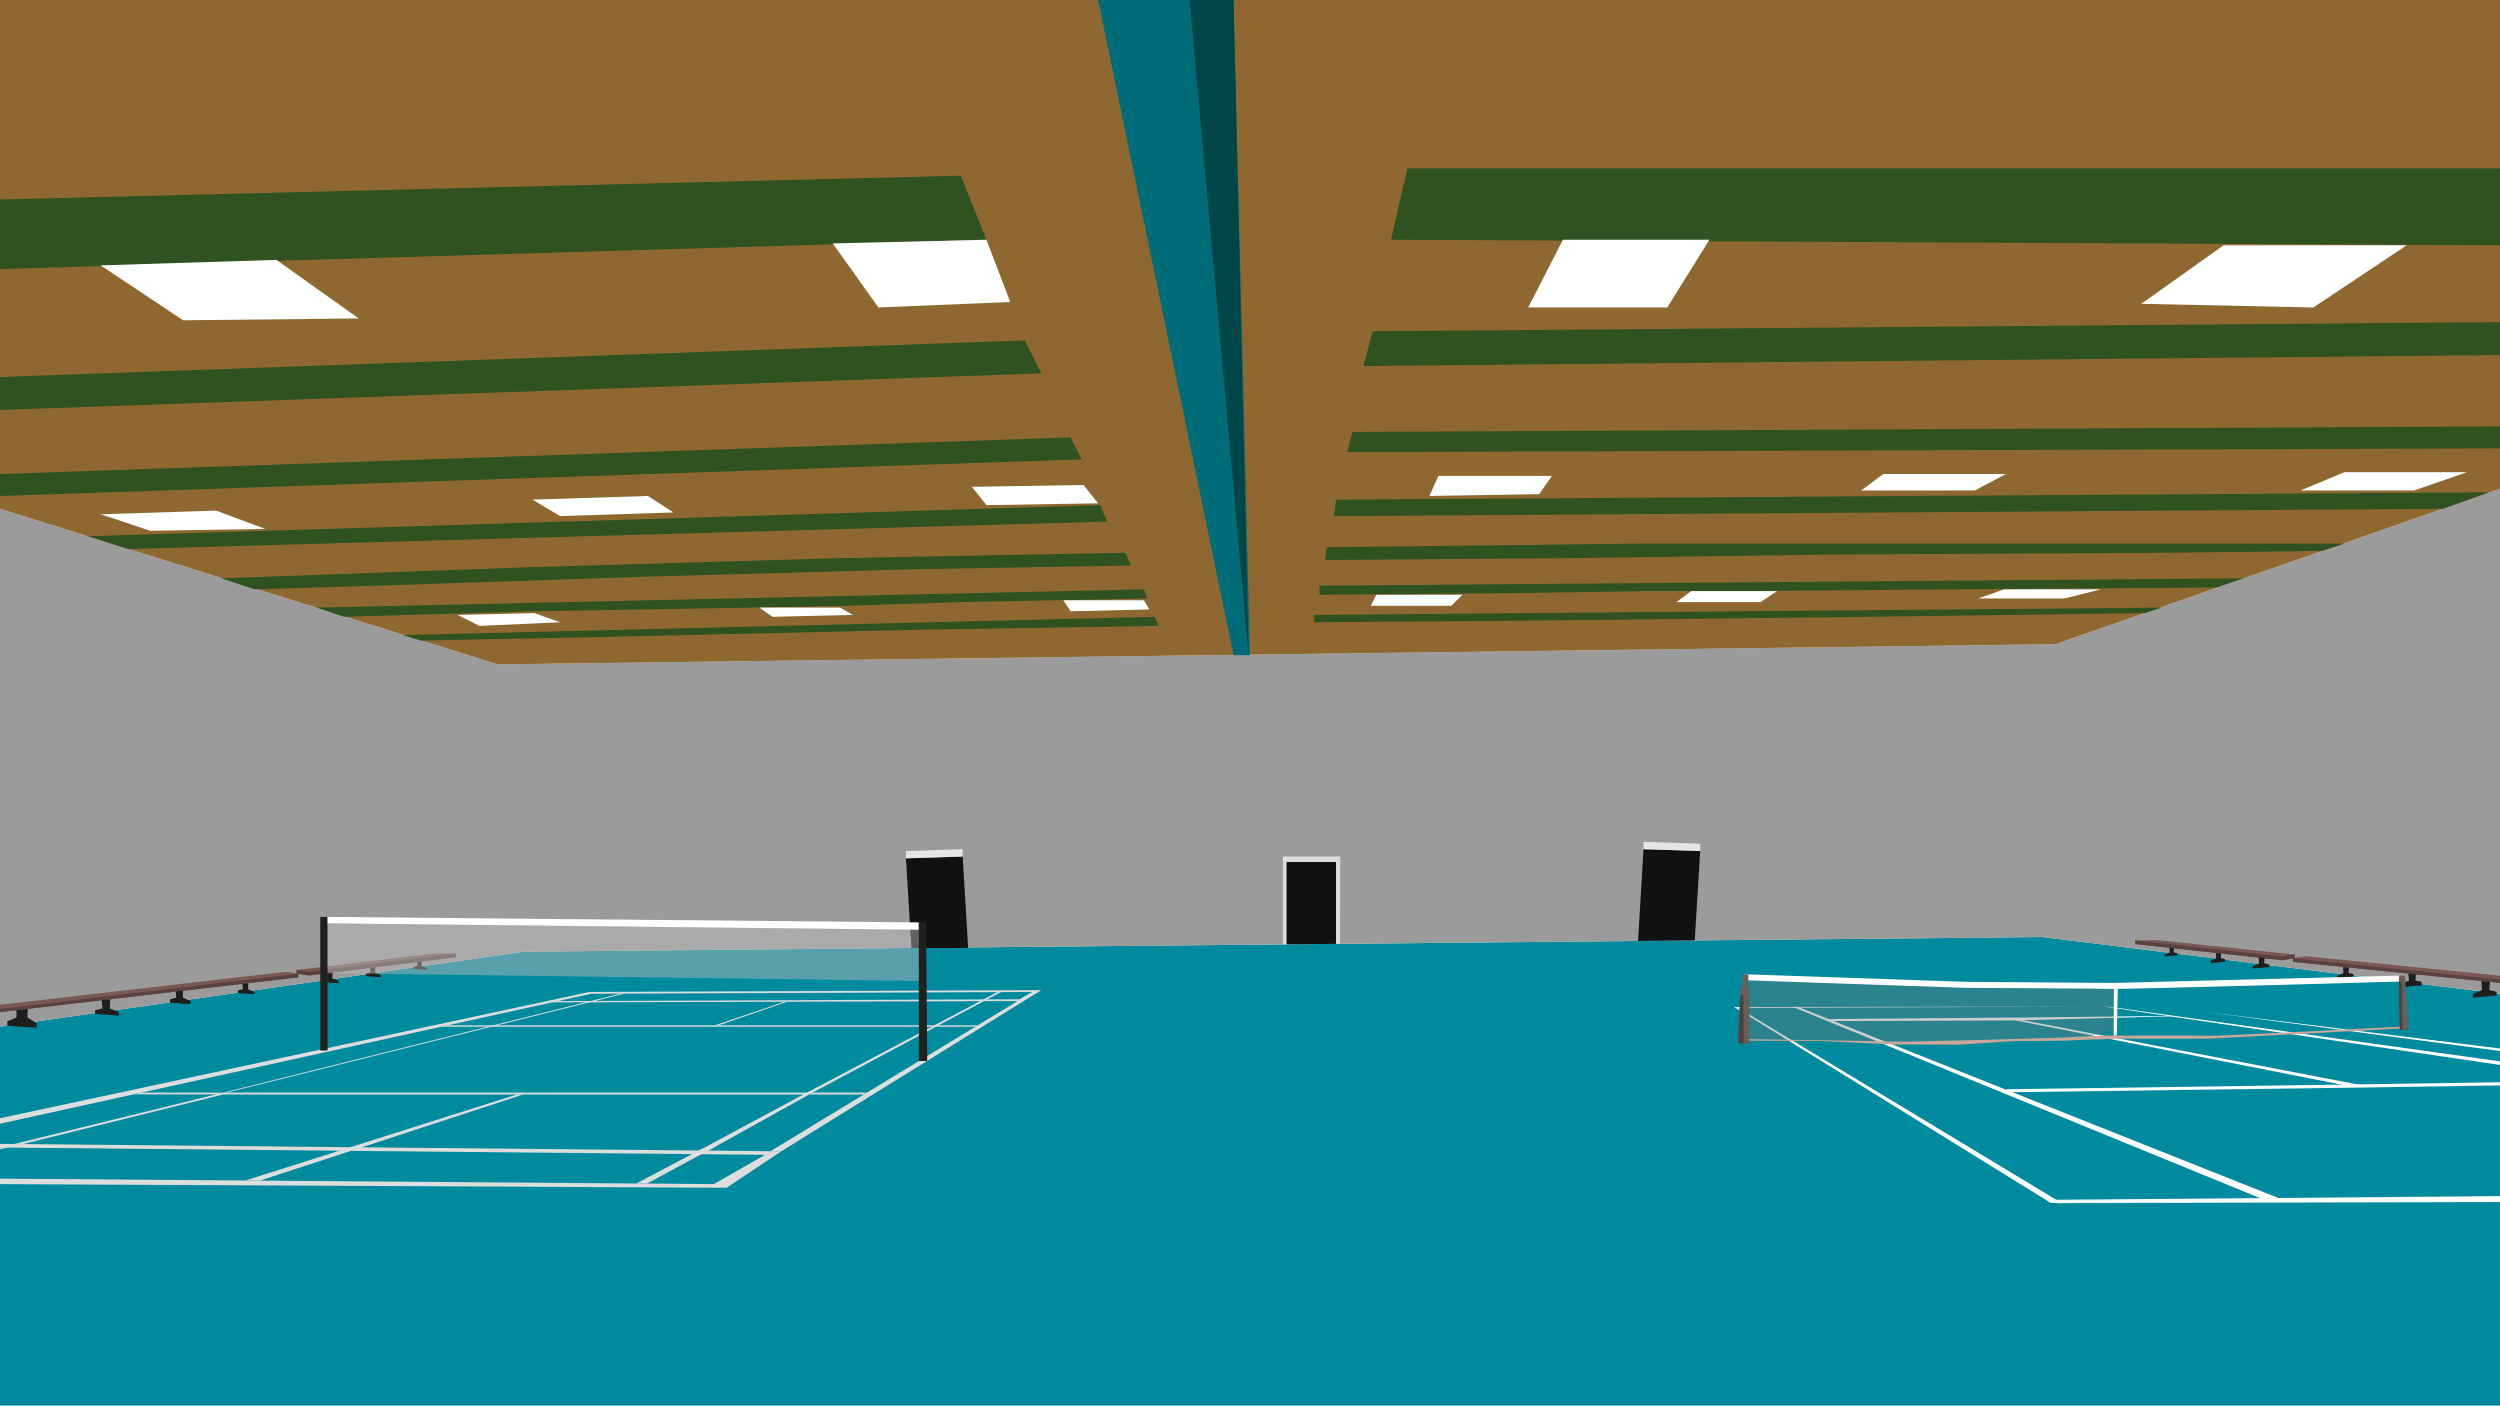
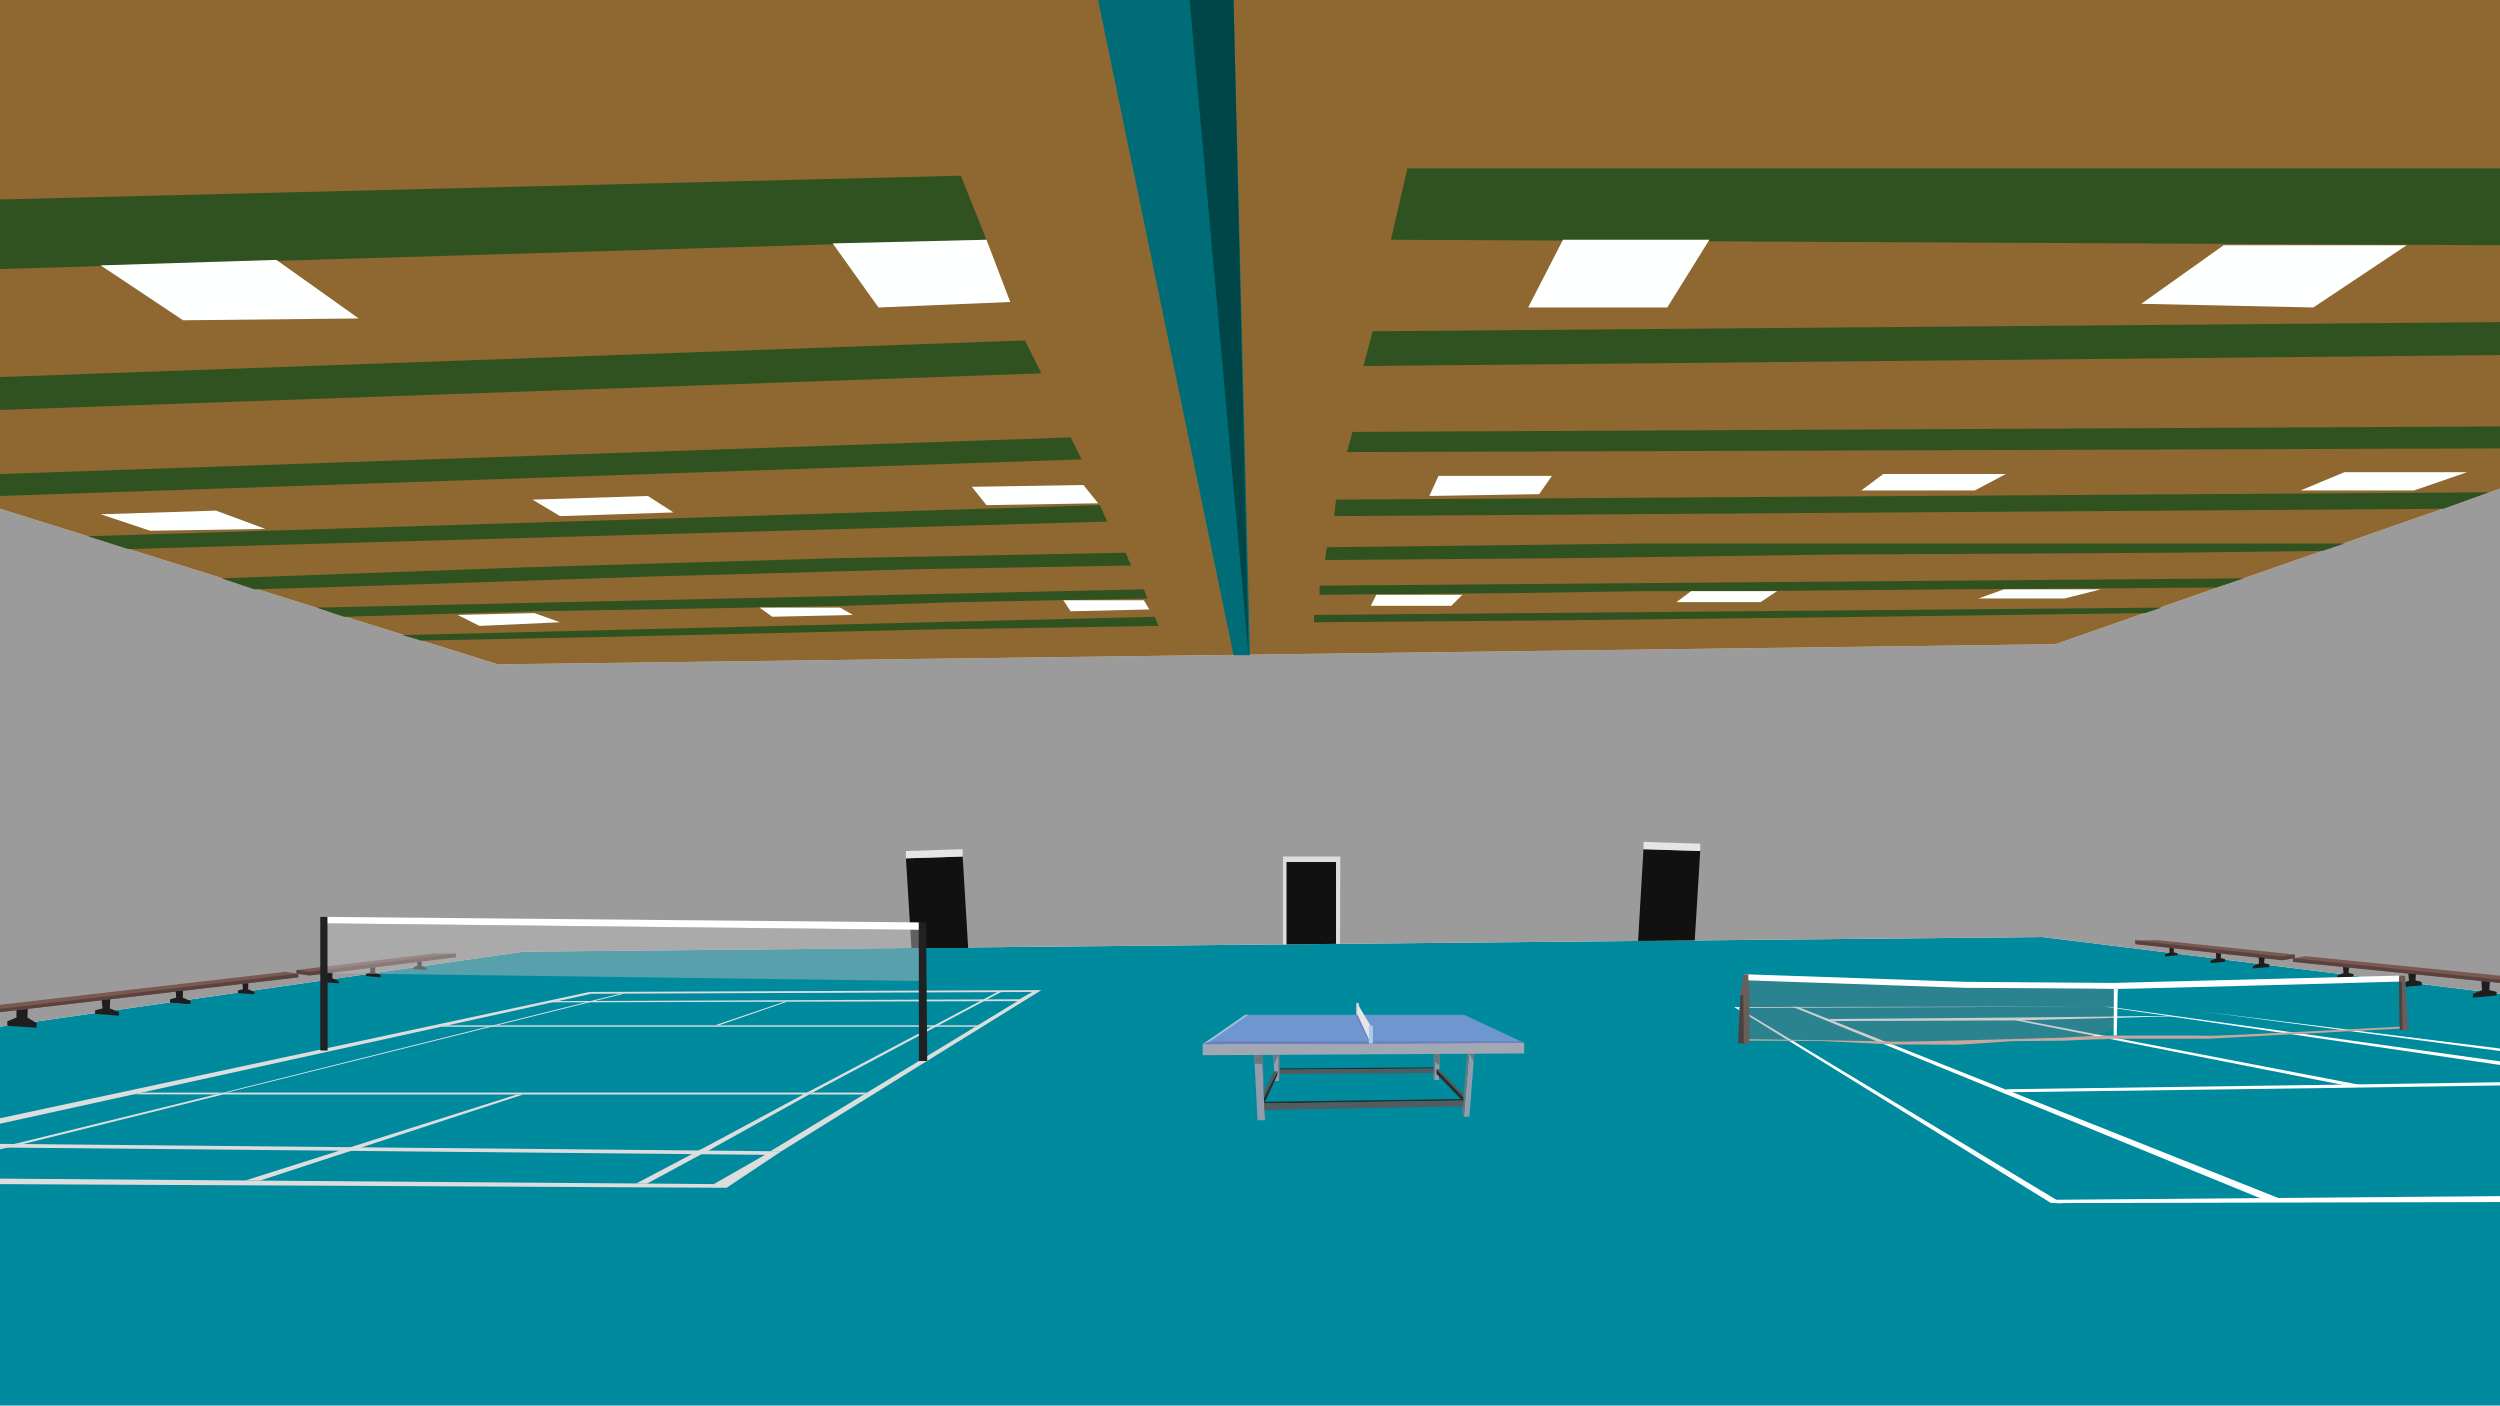
<svg xmlns="http://www.w3.org/2000/svg" viewBox="0 0 1366 768">
  <defs>
-     <style>.cls-1{fill:#008a9e;}.cls-2{fill:#ddd;}.cls-3{fill:#d8d8d8;}.cls-4{fill:#9b9b9b;}.cls-5{fill:#111;}.cls-6{fill:#e5e5e5;}.cls-7{fill:#795952;}.cls-8{fill:#5b423e;}.cls-9{fill:#1e1e1e;}.cls-10{fill:#212121;}.cls-11{fill:#fff;}.cls-12{fill:#bcbbbb;opacity:0.47;}.cls-13{fill:#777;opacity:0.36;}.cls-14{fill:#695e5a;}.cls-15{fill:#494240;}.cls-16{fill:#cca69a;}.cls-17{fill:#8e6830;}.cls-18{fill:#2f5220;}.cls-19{fill:#006c78;}.cls-20{fill:#004649;}.cls-21{fill:#feffff;}.cls-22{fill:none;}</style>
+     <style>.cls-1{fill:#008a9e;}.cls-2{fill:#ddd;}.cls-3{fill:#d8d8d8;}.cls-4{fill:#9b9b9b;}.cls-5{fill:#919dad;}.cls-6{fill:#64787f;}.cls-7{fill:#242d28;}.cls-8{fill:#505c60;}.cls-9{fill:#a1a8b4;}.cls-10{fill:#6e97cf;}.cls-11{fill:#9fc3d6;}.cls-12{fill:#6c7ebc;}.cls-13{fill:#aeb8d9;}.cls-14{fill:#e6e5e5;}.cls-15{fill:#adcbeb;}.cls-16{fill:#111;}.cls-17{fill:#e5e5e5;}.cls-18{fill:#795952;}.cls-19{fill:#5b423e;}.cls-20{fill:#1e1e1e;}.cls-21{fill:#212121;}.cls-22{fill:#fff;}.cls-23{fill:#bcbbbb;opacity:0.47;}.cls-24{fill:#777;opacity:0.36;}.cls-25{fill:#695e5a;}.cls-26{fill:#494240;}.cls-27{fill:#cca69a;}.cls-28{fill:#8e6830;}.cls-29{fill:#2f5220;}.cls-30{fill:#006c78;}.cls-31{fill:#004649;}.cls-32{fill:#feffff;}.cls-33{fill:none;}</style>
  </defs>
  <g id="Laag_2" data-name="Laag 2">
    <polygon class="cls-1" points="0 561 286 520 1116 512 1366 543 1366 768 0 768 0 561" />
  </g>
  <g id="Laag_7" data-name="Laag 7">
    <polygon class="cls-2" points="397 649 0 647 0 644 390 647 418 631 0 627 0 611 322 542 323 543 0 614 0 625 419 629 427 629 397 649" />
    <polyline class="cls-2" points="569 541 427 629 421 629 556 547 301.61 547.7 304 547 557 546 564 542 323 543 322 542" />
    <polygon class="cls-2" points="444 597 387 628.7 381.75 628.7 439 598 122 598 12.55 625.12 7.77 625.07 122 597 444 597" />
    <polygon class="cls-2" points="390 627 353.54 646.72 347.58 646.67 383 628 390 627" />
    <polygon class="cls-3" points="13 625 0 628 0 627 8 625 13 625" />
    <polygon class="cls-2" points="444 597 547 542 545 542 439 598 444 597" />
    <polygon class="cls-2" points="123.92 597 341.13 542.92 338.88 542.92 122 597 123.92 597" />
    <polyline class="cls-2" points="532.95 561 241.11 561 244.53 560.25 534.31 560.25 533 561" />
    <polygon class="cls-2" points="444 597 473.68 597 472.04 598 442.2 598 444 597" />
    <polygon class="cls-2" points="122 597 77.34 597 73.14 597.92 117.93 598 122 597" />
    <polygon class="cls-2" points="142 645.09 286 598 282.5 598 134 645.03 142 645.09" />
    <polygon class="cls-2" points="392.75 560.25 430.13 547.34 428.58 547.34 390.54 560.25 392.75 560.25" />
  </g>
  <g id="Laag_3" data-name="Laag 3">
    <polygon class="cls-4" points="0 561 286 520 1116 512 1366 543 1366 267 1123 352 272 363 0 278 0 561" />
  </g>
+   <g id="Laag_11" data-name="Laag 11">
+     <polygon class="cls-5" points="685.26 576.1 689.57 576.1 691.2 612.13 687.12 612.13 685.26 576.1" />
+     <polygon class="cls-5" points="695.65 576.1 696.51 590.71 698.78 590.71 698.65 576.1 695.65 576.1" />
+     <polygon class="cls-5" points="783.66 590.16 784.11 575.55 786.88 575.55 786.24 590.16 783.66 590.16" />
+     <polygon class="cls-5" points="802.72 575.55 799.9 610.13 802.86 610.13 805.58 575.55 802.72 575.55" />
+     <polyline class="cls-6" points="685.26 576.41 685.53 581.13 689.84 581.4 689.61 576.37 685.26 576.41" />
+     <path class="cls-6" d="M698.78,576.23s-1.18,1.91-1.54,2.68-1.23,3.18-1.23,3.18l-.36-6Z" />
+     <path class="cls-6" d="M784.16,575.87l-.14,4.31s2.59,1.91,2.59,2.22.27-6.54.27-6.54h-2.72" />
+     <path class="cls-6" d="M802,575.55h3.81l-.59,5s-.91-2.27-1.32-3c-.27-.5-1.32-2-1.32-2" />
+     <polygon class="cls-6" points="799.9 610.13 798.82 608.46 801.54 575.55 802.72 575.55 799.9 610.13" />
+     <polygon class="cls-6" points="691.2 612 691.48 610.59 690.02 576.1 689.57 576.1 691.2 612" />
+     <polygon class="cls-6" points="698.78 590.71 699.6 589.26 699.24 576.1 698.65 576.1 698.78 590.71" />
+     <polygon class="cls-6" points="783.7 590.16 782.98 588.62 783.43 575.55 784.16 575.55 783.7 590.16" />
+     <polyline class="cls-7" points="690.79 602.92 691.2 602.01 799.5 600.47 799.77 601.33 690.79 602.92" />
+     <polygon class="cls-7" points="799.45 601.78 799.54 599.47 784.84 584.22 784.88 586.76 799.45 601.78" />
+     <polygon class="cls-7" points="699.28 583.76 783.34 583.22 783.29 583.86 699.28 584.49 699.28 583.76" />
+     <polygon class="cls-8" points="690.48 596.79 696.2 585.35 698.01 585.4 690.61 600.11 690.48 596.79" />
+     <polygon class="cls-8" points="690.79 602.92 799.77 601.33 799.54 604.51 690.93 606.5 690.79 602.92" />
+     <polygon class="cls-8" points="786.52 584.22 799.72 597.65 799.54 599.47 784.84 584.22 786.52 584.22" />
+     <polygon class="cls-8" points="699.28 584.49 783.29 583.86 783.25 586.31 699.28 586.76 699.28 584.49" />
+     <polygon class="cls-7" points="698.01 585.4 697.92 587.44 690.79 602.92 690.61 600.01 698.01 585.4" />
+     <polyline class="cls-9" points="657.16 570.15 657.16 576.55 832.81 575.6 832.81 569.79 657.16 570.51" />
+     <polygon class="cls-10" points="657.16 570.51 680.4 554.49 799.86 554.49 832.81 569.79 657.16 570.51" />
+     <polygon class="cls-11" points="657.21 570.51 680.4 554.49 682.03 554.49 659.11 570.47 657.21 570.51" />
+     <polygon class="cls-12" points="740.95 555.03 743.08 555.03 749.84 568.51 747.98 569.2 740.95 555.03" />
+     <polygon class="cls-12" points="657.16 570.51 661.16 569.06 831.13 569.01 832.81 569.79 657.16 570.51" />
+     <rect class="cls-13" x="740.95" y="548" width="1.63" height="6.49" />
+     <polygon class="cls-14" points="741.58 554.08 748.84 569.83 748.84 560.44 741.58 548.14 741.58 554.08" />
+     <rect class="cls-15" x="747.94" y="560.44" width="2.18" height="9.71" />
+   </g>
  <g id="Laag_10" data-name="Laag 10">
    <polygon class="cls-2" points="703 516 703 471 730 471 730 515.72 732.2 515.7 732.34 468 701 468 701 516 703 516" />
-     <polygon class="cls-5" points="703 516 730 515.72 730 471 703 471 703 516" />
-     <polygon class="cls-5" points="495 469 498 518 529 518 526 468 495 469" />
-     <polygon class="cls-6" points="495 468 495 465 526 464 526 468 495 469 495 468" />
-     <polyline class="cls-5" points="895.05 514.13 898 464 929 465 926.01 513.83" />
-     <polygon class="cls-6" points="929 464 929 461 898 460 898 464 929 465 929 464" />
+     <polygon class="cls-16" points="703 516 730 515.72 730 471 703 471 703 516" />
+     <polygon class="cls-16" points="495 469 498 518 529 518 526 468 495 469" />
+     <polygon class="cls-17" points="495 468 495 465 526 464 526 468 495 469 495 468" />
+     <polyline class="cls-16" points="895.05 514.13 898 464 929 465 926.01 513.83" />
+     <polygon class="cls-17" points="929 464 929 461 898 460 898 464 929 465 929 464" />
  </g>
  <g id="Laag_9" data-name="Laag 9">
-     <polygon class="cls-7" points="0 553 163 534 163 532 156 531 0 549 0 553" />
-     <polygon class="cls-8" points="163 532 0 551.25 0 553 163 534 163 532" />
-     <polygon class="cls-7" points="169 533 249 523 249 521 237 521 162 530 162 531.86 163 532 163 532 163 532.14 169 533" />
-     <polygon class="cls-8" points="162 530 169 531 249 521 249 523 169 533 163 532.14 163 532 162 531.9 162 530" />
-     <polygon class="cls-9" points="9.01 551.95 9 556 4 558 4 560.49 20 561.55 20 559 15 556 15.15 551.23 9.01 551.95" />
-     <polygon class="cls-9" points="55.56 546.52 55.6 546.99 56 551 52 552 52 554 65 555 65 553 60 551 60.23 545.98 55.56 546.52" />
-     <polygon class="cls-9" points="96.05 541.77 96.39 545.17 93 546.07 93 547.77 104 548.61 104 546.92 99.77 545.23 99.94 541.35 96.05 541.77" />
-     <polygon class="cls-9" points="96.05 541.77 96.39 545.17 93 546.07 93 547.77 104 548.61 104 546.92 99.77 545.23 99.94 541.35 96.05 541.77" />
-     <polygon class="cls-9" points="132.47 537.56 132.77 540.47 130 541.22 130 542.6 139 543.29 139 541.91 135.54 540.52 135.7 537.18 132.47 537.56" />
-     <polygon class="cls-9" points="178.47 531.56 178.77 534.47 176 535.22 176 536.6 185 537.29 185 535.91 181.54 534.52 181.7 531.18 178.47 531.56" />
-     <polygon class="cls-9" points="202.23 528.87 202.46 531.3 200 532.01 200 533.34 208 534 208 532.68 204.92 531.35 205.05 528.49 202.23 528.87" />
-     <polygon class="cls-9" points="227.94 525.64 228.16 527.77 226 528.36 226 529.45 233 530 233 528.91 230.31 527.82 230.43 525.32 227.94 525.64" />
-     <polygon class="cls-7" points="1366 537.06 1252.9 525.57 1252.87 523.57 1259.85 522.47 1366 533.12 1366 537.06" />
-     <polygon class="cls-8" points="1252.87 523.57 1366 535.23 1366 537.06 1252.9 525.57 1252.87 523.57" />
-     <polygon class="cls-7" points="1246.88 524.66 1166.74 515.85 1166.71 513.85 1178.71 513.67 1253.84 521.56 1253.86 523.41 1252.87 523.57 1252.87 523.57 1252.87 523.72 1246.88 524.66" />
-     <polygon class="cls-8" points="1253.84 521.56 1246.85 522.66 1166.71 513.85 1166.74 515.85 1246.88 524.66 1252.87 523.72 1252.87 523.57 1253.87 523.46 1253.84 521.56" />
-     <polygon class="cls-9" points="1360.51 536.5 1360.47 536.97 1360.14 540.98 1364.15 541.92 1364.18 543.92 1351.2 545.12 1351.17 543.12 1356.14 541.04 1355.84 536.02 1360.51 536.5" />
-     <polygon class="cls-9" points="1319.95 532.35 1319.67 535.75 1323.07 536.61 1323.09 538.3 1312.11 539.31 1312.08 537.62 1316.29 535.86 1316.05 531.99 1319.95 532.35" />
-     <polygon class="cls-9" points="1319.95 532.35 1319.67 535.75 1323.07 536.61 1323.09 538.3 1312.11 539.31 1312.08 537.62 1316.29 535.86 1316.05 531.99 1319.95 532.35" />
-     <polygon class="cls-9" points="1283.48 528.68 1283.22 531.6 1286 532.3 1286.02 533.68 1277.03 534.51 1277.01 533.12 1280.45 531.69 1280.24 528.35 1283.48 528.68" />
-     <polygon class="cls-9" points="1237.39 523.36 1237.13 526.28 1239.92 526.98 1239.94 528.37 1230.95 529.19 1230.93 527.81 1234.37 526.37 1234.16 523.03 1237.39 523.36" />
-     <polygon class="cls-9" points="1213.6 521.03 1213.4 523.46 1215.87 524.14 1215.89 525.46 1207.9 526.24 1207.88 524.92 1210.94 523.55 1210.77 520.69 1213.6 521.03" />
-     <polygon class="cls-9" points="1187.84 518.17 1187.66 520.32 1189.82 520.87 1189.84 521.96 1182.85 522.61 1182.83 521.52 1185.5 520.39 1185.35 517.9 1187.84 518.17" />
+     <polygon class="cls-18" points="0 553 163 534 163 532 156 531 0 549 0 553" />
+     <polygon class="cls-19" points="163 532 0 551.25 0 553 163 534 163 532" />
+     <polygon class="cls-18" points="169 533 249 523 249 521 237 521 162 530 162 531.86 163 532 163 532 163 532.14 169 533" />
+     <polygon class="cls-19" points="162 530 169 531 249 521 249 523 169 533 163 532.14 163 532 162 531.9 162 530" />
+     <polygon class="cls-20" points="9.01 551.95 9 556 4 558 4 560.49 20 561.55 20 559 15 556 15.15 551.23 9.01 551.95" />
+     <polygon class="cls-20" points="55.56 546.52 55.6 546.99 56 551 52 552 52 554 65 555 65 553 60 551 60.23 545.98 55.56 546.52" />
+     <polygon class="cls-20" points="96.05 541.77 96.39 545.17 93 546.07 93 547.77 104 548.61 104 546.92 99.77 545.23 99.94 541.35 96.05 541.77" />
+     <polygon class="cls-20" points="96.05 541.77 96.39 545.17 93 546.07 93 547.77 104 548.61 104 546.92 99.77 545.23 99.94 541.35 96.05 541.77" />
+     <polygon class="cls-20" points="132.47 537.56 132.77 540.47 130 541.22 130 542.6 139 543.29 139 541.91 135.54 540.52 135.7 537.18 132.47 537.56" />
+     <polygon class="cls-20" points="178.47 531.56 178.77 534.47 176 535.22 176 536.6 185 537.29 185 535.91 181.54 534.52 181.7 531.18 178.47 531.56" />
+     <polygon class="cls-20" points="202.23 528.87 202.46 531.3 200 532.01 200 533.34 208 534 208 532.68 204.92 531.35 205.05 528.49 202.23 528.87" />
+     <polygon class="cls-20" points="227.94 525.64 228.16 527.77 226 528.36 226 529.45 233 530 233 528.91 230.31 527.82 230.43 525.32 227.94 525.64" />
+     <polygon class="cls-18" points="1366 537.06 1252.9 525.57 1252.87 523.57 1259.85 522.47 1366 533.12 1366 537.06" />
+     <polygon class="cls-19" points="1252.87 523.57 1366 535.23 1366 537.06 1252.9 525.57 1252.87 523.57" />
+     <polygon class="cls-18" points="1246.88 524.66 1166.74 515.85 1166.71 513.85 1178.71 513.67 1253.84 521.56 1253.86 523.41 1252.87 523.57 1252.87 523.57 1252.87 523.72 1246.88 524.66" />
+     <polygon class="cls-19" points="1253.84 521.56 1246.85 522.66 1166.71 513.85 1166.74 515.85 1246.88 524.66 1252.87 523.72 1252.87 523.57 1253.87 523.46 1253.84 521.56" />
+     <polygon class="cls-20" points="1360.51 536.5 1360.47 536.97 1360.14 540.98 1364.15 541.92 1364.18 543.92 1351.2 545.12 1351.17 543.12 1356.14 541.04 1355.84 536.02 1360.51 536.5" />
+     <polygon class="cls-20" points="1319.95 532.35 1319.67 535.75 1323.07 536.61 1323.09 538.3 1312.11 539.31 1312.08 537.62 1316.29 535.86 1316.05 531.99 1319.95 532.35" />
+     <polygon class="cls-20" points="1319.95 532.35 1319.67 535.75 1323.07 536.61 1323.09 538.3 1312.11 539.31 1312.08 537.62 1316.29 535.86 1316.05 531.99 1319.95 532.35" />
+     <polygon class="cls-20" points="1283.48 528.68 1283.22 531.6 1286 532.3 1286.02 533.68 1277.03 534.51 1277.01 533.12 1280.45 531.69 1280.24 528.35 1283.48 528.68" />
+     <polygon class="cls-20" points="1237.39 523.36 1237.13 526.28 1239.92 526.98 1239.94 528.37 1230.95 529.19 1230.93 527.81 1234.37 526.37 1234.16 523.03 1237.39 523.36" />
+     <polygon class="cls-20" points="1213.6 521.03 1213.4 523.46 1215.87 524.14 1215.89 525.46 1207.9 526.24 1207.88 524.92 1210.94 523.55 1210.77 520.69 1213.6 521.03" />
+     <polygon class="cls-20" points="1187.84 518.17 1187.66 520.32 1189.82 520.87 1189.84 521.96 1182.85 522.61 1182.83 521.52 1185.5 520.39 1185.35 517.9 1187.84 518.17" />
  </g>
  <g id="Laag_8" data-name="Laag 8">
-     <polygon class="cls-10" points="502.09 579.74 506.63 579.74 506 504 502 504 502.09 579.74" />
-     <rect class="cls-10" x="175" y="501" width="4" height="73" />
-     <polyline class="cls-11" points="179 501 502 504 502 508.08 179 504.54 179 501" />
-     <polygon class="cls-12" points="179 504.5 179 531.75 502 536 502 508 179 504.5" />
-     <polyline class="cls-11" points="1120.46 657.22 947.43 550.16 949.02 550.24 1126.81 657.53 1120.46 657.22" />
-     <polygon class="cls-11" points="1246.31 655.15 982.43 550.19 979.25 550.04 1236.14 655.17 1246.31 655.15" />
-     <polygon class="cls-11" points="1366 656.81 1123.24 657.36 1120.54 655.58 1366 653.56 1366 656.81" />
-     <polygon class="cls-11" points="1096.4 595.17 1264.21 592.85 1366 591.33 1366 593.08 1263.36 594.61 1096.32 596.81 1096.4 595.17" />
-     <polygon class="cls-11" points="1366 581.9 1149.47 549.98 1152.64 550.13 1365.99 579.92 1366 581.9" />
-     <polygon class="cls-11" points="1280.32 592.83 1101.38 557.55 1103.05 555.98 1103.05 555.98 1104.11 557.19 1289.64 592.81 1280.32 592.83" />
-     <polygon class="cls-11" points="1001.95 557.9 1101.38 557.55 1187.73 555.27 1187.4 555.09 1103.05 555.98 999.1 556.78 1001.95 557.9" />
-     <polygon class="cls-11" points="949.02 550.24 1149.47 549.98 949.84 550.73 949.02 550.24" />
-     <polygon class="cls-11" points="1366 572.92 1201.84 552.49 1366 574.26 1366 572.92" />
-     <polygon class="cls-13" points="955.31 535.72 955.28 539.01 955.92 539.04 955.94 545.39 955.92 567.81 991.6 568.32 1035.6 569.21 1073.61 568.44 1105.67 567.63 1118.98 567.2 1126.38 566.98 1131.96 566.71 1136.92 566.39 1140.61 566.08 1143.12 565.83 1145.9 565.45 1147.32 565.19 1148.76 564.76 1149.98 564.23 1151.9 563.51 1154.83 562.62 1155.18 562.62 1155.03 540.55 1154.7 540.35 955.31 535.72" />
-     <polygon class="cls-14" points="956.01 570.32 955.92 539.04 951.16 538.82 949.66 570.02 956.01 570.32" />
-     <path class="cls-11" d="M953.06,532.32l-.16,3.28,120.7,4.15s76.34.37,81.1.6,156.09-4,156.09-4l.16-3.28-156.09,4-81.1-.6Z" />
-     <polygon class="cls-14" points="952 538.86 952.32 532.28 955.29 532.42 955.32 539.02 952 538.86" />
-     <polyline class="cls-14" points="1310.79 536.32 1311.12 562.67 1315.88 562.9 1314.12 533.19 1310.95 533.04" />
-     <polygon class="cls-11" points="1155.03 540.36 1157.16 540.35 1156.6 565.85 1154.9 565.85 1155.03 540.36" />
-     <polyline class="cls-15" points="1310.79 536.32 1312.38 536.4 1312.71 562.75 1311.12 562.67 1310.79 536.32" />
-     <polygon class="cls-15" points="952.51 543.82 952.84 570.17 949.66 570.02 950.92 543.74 952.51 543.82" />
-     <path class="cls-16" d="M956,567.8c10.22.14,70.75,1,78,1.32,7.94.38,92.37-2.15,92.37-2.15s19.88-1.11,23.43-1.12h8.48s44.51-.14,49.27.09S1311.2,561,1311.2,561l0,1-103.67,5.52-50,0c-3.55,0-8.84.44-10.43.37s-19.12.73-19.12.73l-28.65.27-28.73,1.91-36.58-.11-39.68-1.9L956,568.62S955.05,567.79,956,567.8Z" />
+     <polygon class="cls-21" points="502.09 579.74 506.63 579.74 506 504 502 504 502.09 579.74" />
+     <rect class="cls-21" x="175" y="501" width="4" height="73" />
+     <polyline class="cls-22" points="179 501 502 504 502 508.08 179 504.54 179 501" />
+     <polygon class="cls-23" points="179 504.5 179 531.75 502 536 502 508 179 504.5" />
+     <polyline class="cls-22" points="1120.46 657.22 947.43 550.16 949.02 550.24 1126.81 657.53 1120.46 657.22" />
+     <polygon class="cls-22" points="1246.31 655.15 982.43 550.19 979.25 550.04 1236.14 655.17 1246.31 655.15" />
+     <polygon class="cls-22" points="1366 656.81 1123.24 657.36 1120.54 655.58 1366 653.56 1366 656.81" />
+     <polygon class="cls-22" points="1096.4 595.17 1264.21 592.85 1366 591.33 1366 593.08 1263.36 594.61 1096.32 596.81 1096.4 595.17" />
+     <polygon class="cls-22" points="1366 581.9 1149.47 549.98 1152.64 550.13 1365.99 579.92 1366 581.9" />
+     <polygon class="cls-22" points="1280.32 592.83 1101.38 557.55 1103.05 555.98 1103.05 555.98 1104.11 557.19 1289.64 592.81 1280.32 592.83" />
+     <polygon class="cls-22" points="1001.95 557.9 1101.38 557.55 1187.73 555.27 1187.4 555.09 1103.05 555.98 999.1 556.78 1001.95 557.9" />
+     <polygon class="cls-22" points="949.02 550.24 1149.47 549.98 949.84 550.73 949.02 550.24" />
+     <polygon class="cls-22" points="1366 572.92 1201.84 552.49 1366 574.26 1366 572.92" />
+     <polygon class="cls-24" points="955.31 535.72 955.28 539.01 955.92 539.04 955.94 545.39 955.92 567.81 991.6 568.32 1035.6 569.21 1073.61 568.44 1105.67 567.63 1118.98 567.2 1126.38 566.98 1131.96 566.71 1136.92 566.39 1140.61 566.08 1143.12 565.83 1145.9 565.45 1147.32 565.19 1148.76 564.76 1149.98 564.23 1151.9 563.51 1154.83 562.62 1155.18 562.62 1155.03 540.55 1154.7 540.35 955.31 535.72" />
+     <polygon class="cls-25" points="956.01 570.32 955.92 539.04 951.16 538.82 949.66 570.02 956.01 570.32" />
+     <path class="cls-22" d="M953.06,532.32l-.16,3.28,120.7,4.15s76.34.37,81.1.6,156.09-4,156.09-4l.16-3.28-156.09,4-81.1-.6Z" />
+     <polygon class="cls-25" points="952 538.86 952.32 532.28 955.29 532.42 955.32 539.02 952 538.86" />
+     <polyline class="cls-25" points="1310.79 536.32 1311.12 562.67 1315.88 562.9 1314.12 533.19 1310.95 533.04" />
+     <polygon class="cls-22" points="1155.03 540.36 1157.16 540.35 1156.6 565.85 1154.9 565.85 1155.03 540.36" />
+     <polyline class="cls-26" points="1310.79 536.32 1312.38 536.4 1312.71 562.75 1311.12 562.67 1310.79 536.32" />
+     <polygon class="cls-26" points="952.51 543.82 952.84 570.17 949.66 570.02 950.92 543.74 952.51 543.82" />
+     <path class="cls-27" d="M956,567.8c10.22.14,70.75,1,78,1.32,7.94.38,92.37-2.15,92.37-2.15s19.88-1.11,23.43-1.12h8.48s44.51-.14,49.27.09S1311.2,561,1311.2,561l0,1-103.67,5.52-50,0c-3.55,0-8.84.44-10.43.37s-19.12.73-19.12.73l-28.65.27-28.73,1.91-36.58-.11-39.68-1.9L956,568.62S955.05,567.79,956,567.8Z" />
  </g>
  <g id="Laag_4" data-name="Laag 4">
-     <polygon class="cls-17" points="0 0 0 278 272 363 1123 352 1366 267 1366 0 0 0" />
+     <polygon class="cls-28" points="0 0 0 278 272 363 1123 352 1366 267 1366 0 0 0" />
  </g>
  <g id="Laag_6" data-name="Laag 6">
-     <polygon class="cls-18" points="0 206 560 186 569 204 0 224 0 206" />
-     <polygon class="cls-18" points="0 259 585 239 591 251 0 271 0 259" />
-     <polygon class="cls-18" points="601 276 605 285 70 300 48 293 601 276" />
-     <polygon class="cls-18" points="615 302 457 305 287 310 121 316 139 322 206 320 356 315 501 311 618 309 615 302" />
-     <polygon class="cls-18" points="625 322 627 327 524 329 462 331 410 332 292 334 188 337 173 332 625 322" />
-     <polygon class="cls-18" points="631 337 633 342 506 344 331 348 230 350 220 347 631 337" />
-     <polygon class="cls-18" points="1366 176 750 181 745 200 1366 194 1366 176" />
-     <polygon class="cls-18" points="1366 233 739 236 736 247 1366 245 1366 233" />
-     <polygon class="cls-18" points="730 273 729 282 1335 278 1360 269 730 273" />
-     <polygon class="cls-18" points="725 299 897 297 1068 297 1281 297 1269 301 1187 302 1002 303 854 305 724 306 725 299" />
-     <polygon class="cls-18" points="721 320 721 325 832 324 898 323 950 323 1070 322 1211 321 1226 316 721 320" />
-     <polygon class="cls-18" points="718 336 718 340 847 339 1023 337 1172 335 1181 332 718 336" />
-     <polygon class="cls-18" points="0 147 539 131 525 96 0 109 0 147" />
-     <polygon class="cls-18" points="760 131 1366 134 1366 92 769 92 760 131" />
-     <polygon class="cls-19" points="674 358 600 0 674 0 683 358 674 358" />
-     <polygon class="cls-20" points="682.25 358 650 0 674 0 682.25 358" />
+     <polygon class="cls-29" points="0 206 560 186 569 204 0 224 0 206" />
+     <polygon class="cls-29" points="0 259 585 239 591 251 0 271 0 259" />
+     <polygon class="cls-29" points="601 276 605 285 70 300 48 293 601 276" />
+     <polygon class="cls-29" points="615 302 457 305 287 310 121 316 139 322 206 320 356 315 501 311 618 309 615 302" />
+     <polygon class="cls-29" points="625 322 627 327 524 329 462 331 410 332 292 334 188 337 173 332 625 322" />
+     <polygon class="cls-29" points="631 337 633 342 506 344 331 348 230 350 220 347 631 337" />
+     <polygon class="cls-29" points="1366 176 750 181 745 200 1366 194 1366 176" />
+     <polygon class="cls-29" points="1366 233 739 236 736 247 1366 245 1366 233" />
+     <polygon class="cls-29" points="730 273 729 282 1335 278 1360 269 730 273" />
+     <polygon class="cls-29" points="725 299 897 297 1068 297 1281 297 1269 301 1187 302 1002 303 854 305 724 306 725 299" />
+     <polygon class="cls-29" points="721 320 721 325 832 324 898 323 950 323 1070 322 1211 321 1226 316 721 320" />
+     <polygon class="cls-29" points="718 336 718 340 847 339 1023 337 1172 335 1181 332 718 336" />
+     <polygon class="cls-29" points="0 147 539 131 525 96 0 109 0 147" />
+     <polygon class="cls-29" points="760 131 1366 134 1366 92 769 92 760 131" />
+     <polygon class="cls-30" points="674 358 600 0 674 0 683 358 674 358" />
+     <polygon class="cls-31" points="682.25 358 650 0 674 0 682.25 358" />
  </g>
  <g id="Laag_5" data-name="Laag 5">
-     <polygon class="cls-21" points="55 281 118 279 145 289 82 290 55 281" />
-     <polygon class="cls-21" points="291 273 306 282 368 280 354 271 291 273" />
-     <polygon class="cls-21" points="539 276 531 266 592 265 600 275 539 276" />
-     <polygon class="cls-21" points="786 260 781 271 841 270 848 260 786 260" />
-     <polygon class="cls-21" points="1029 259 1017 268 1079 268 1096 259 1029 259" />
-     <polygon class="cls-21" points="1281 258 1257 268 1319 268 1348 258 1281 258" />
-     <polygon class="cls-21" points="1081 327 1095 322 1148 322 1128 327 1081 327" />
-     <polygon class="cls-21" points="916 329 962 329 971 323 924 323 916 329" />
-     <polygon class="cls-21" points="793 331 799 325 752 325 749 331 793 331" />
-     <polygon class="cls-21" points="581 328 625 328 628 333 585 334 581 328" />
-     <polygon class="cls-21" points="415 332 459 332 466 336 422 337 415 332" />
-     <polygon class="cls-21" points="250 336 292 335 306 340 262 342 250 336" />
-     <polygon class="cls-21" points="100 175 55 145 151 142 196 174 100 175" />
-     <polygon class="cls-21" points="480 168 552 165 539 131 455 133 480 168" />
-     <polygon class="cls-21" points="911 168 835 168 854 131 934 131 911 168" />
-     <polygon class="cls-21" points="1264 168 1315 134 1215 134 1170 166 1264 168" />
-     <path class="cls-22" d="M749,331" />
+     <polygon class="cls-32" points="55 281 118 279 145 289 82 290 55 281" />
+     <polygon class="cls-32" points="291 273 306 282 368 280 354 271 291 273" />
+     <polygon class="cls-32" points="539 276 531 266 592 265 600 275 539 276" />
+     <polygon class="cls-32" points="786 260 781 271 841 270 848 260 786 260" />
+     <polygon class="cls-32" points="1029 259 1017 268 1079 268 1096 259 1029 259" />
+     <polygon class="cls-32" points="1281 258 1257 268 1319 268 1348 258 1281 258" />
+     <polygon class="cls-32" points="1081 327 1095 322 1148 322 1128 327 1081 327" />
+     <polygon class="cls-32" points="916 329 962 329 971 323 924 323 916 329" />
+     <polygon class="cls-32" points="793 331 799 325 752 325 749 331 793 331" />
+     <polygon class="cls-32" points="581 328 625 328 628 333 585 334 581 328" />
+     <polygon class="cls-32" points="415 332 459 332 466 336 422 337 415 332" />
+     <polygon class="cls-32" points="250 336 292 335 306 340 262 342 250 336" />
+     <polygon class="cls-32" points="100 175 55 145 151 142 196 174 100 175" />
+     <polygon class="cls-32" points="480 168 552 165 539 131 455 133 480 168" />
+     <polygon class="cls-32" points="911 168 835 168 854 131 934 131 911 168" />
+     <polygon class="cls-32" points="1264 168 1315 134 1215 134 1170 166 1264 168" />
+     <path class="cls-33" d="M749,331" />
  </g>
</svg>
